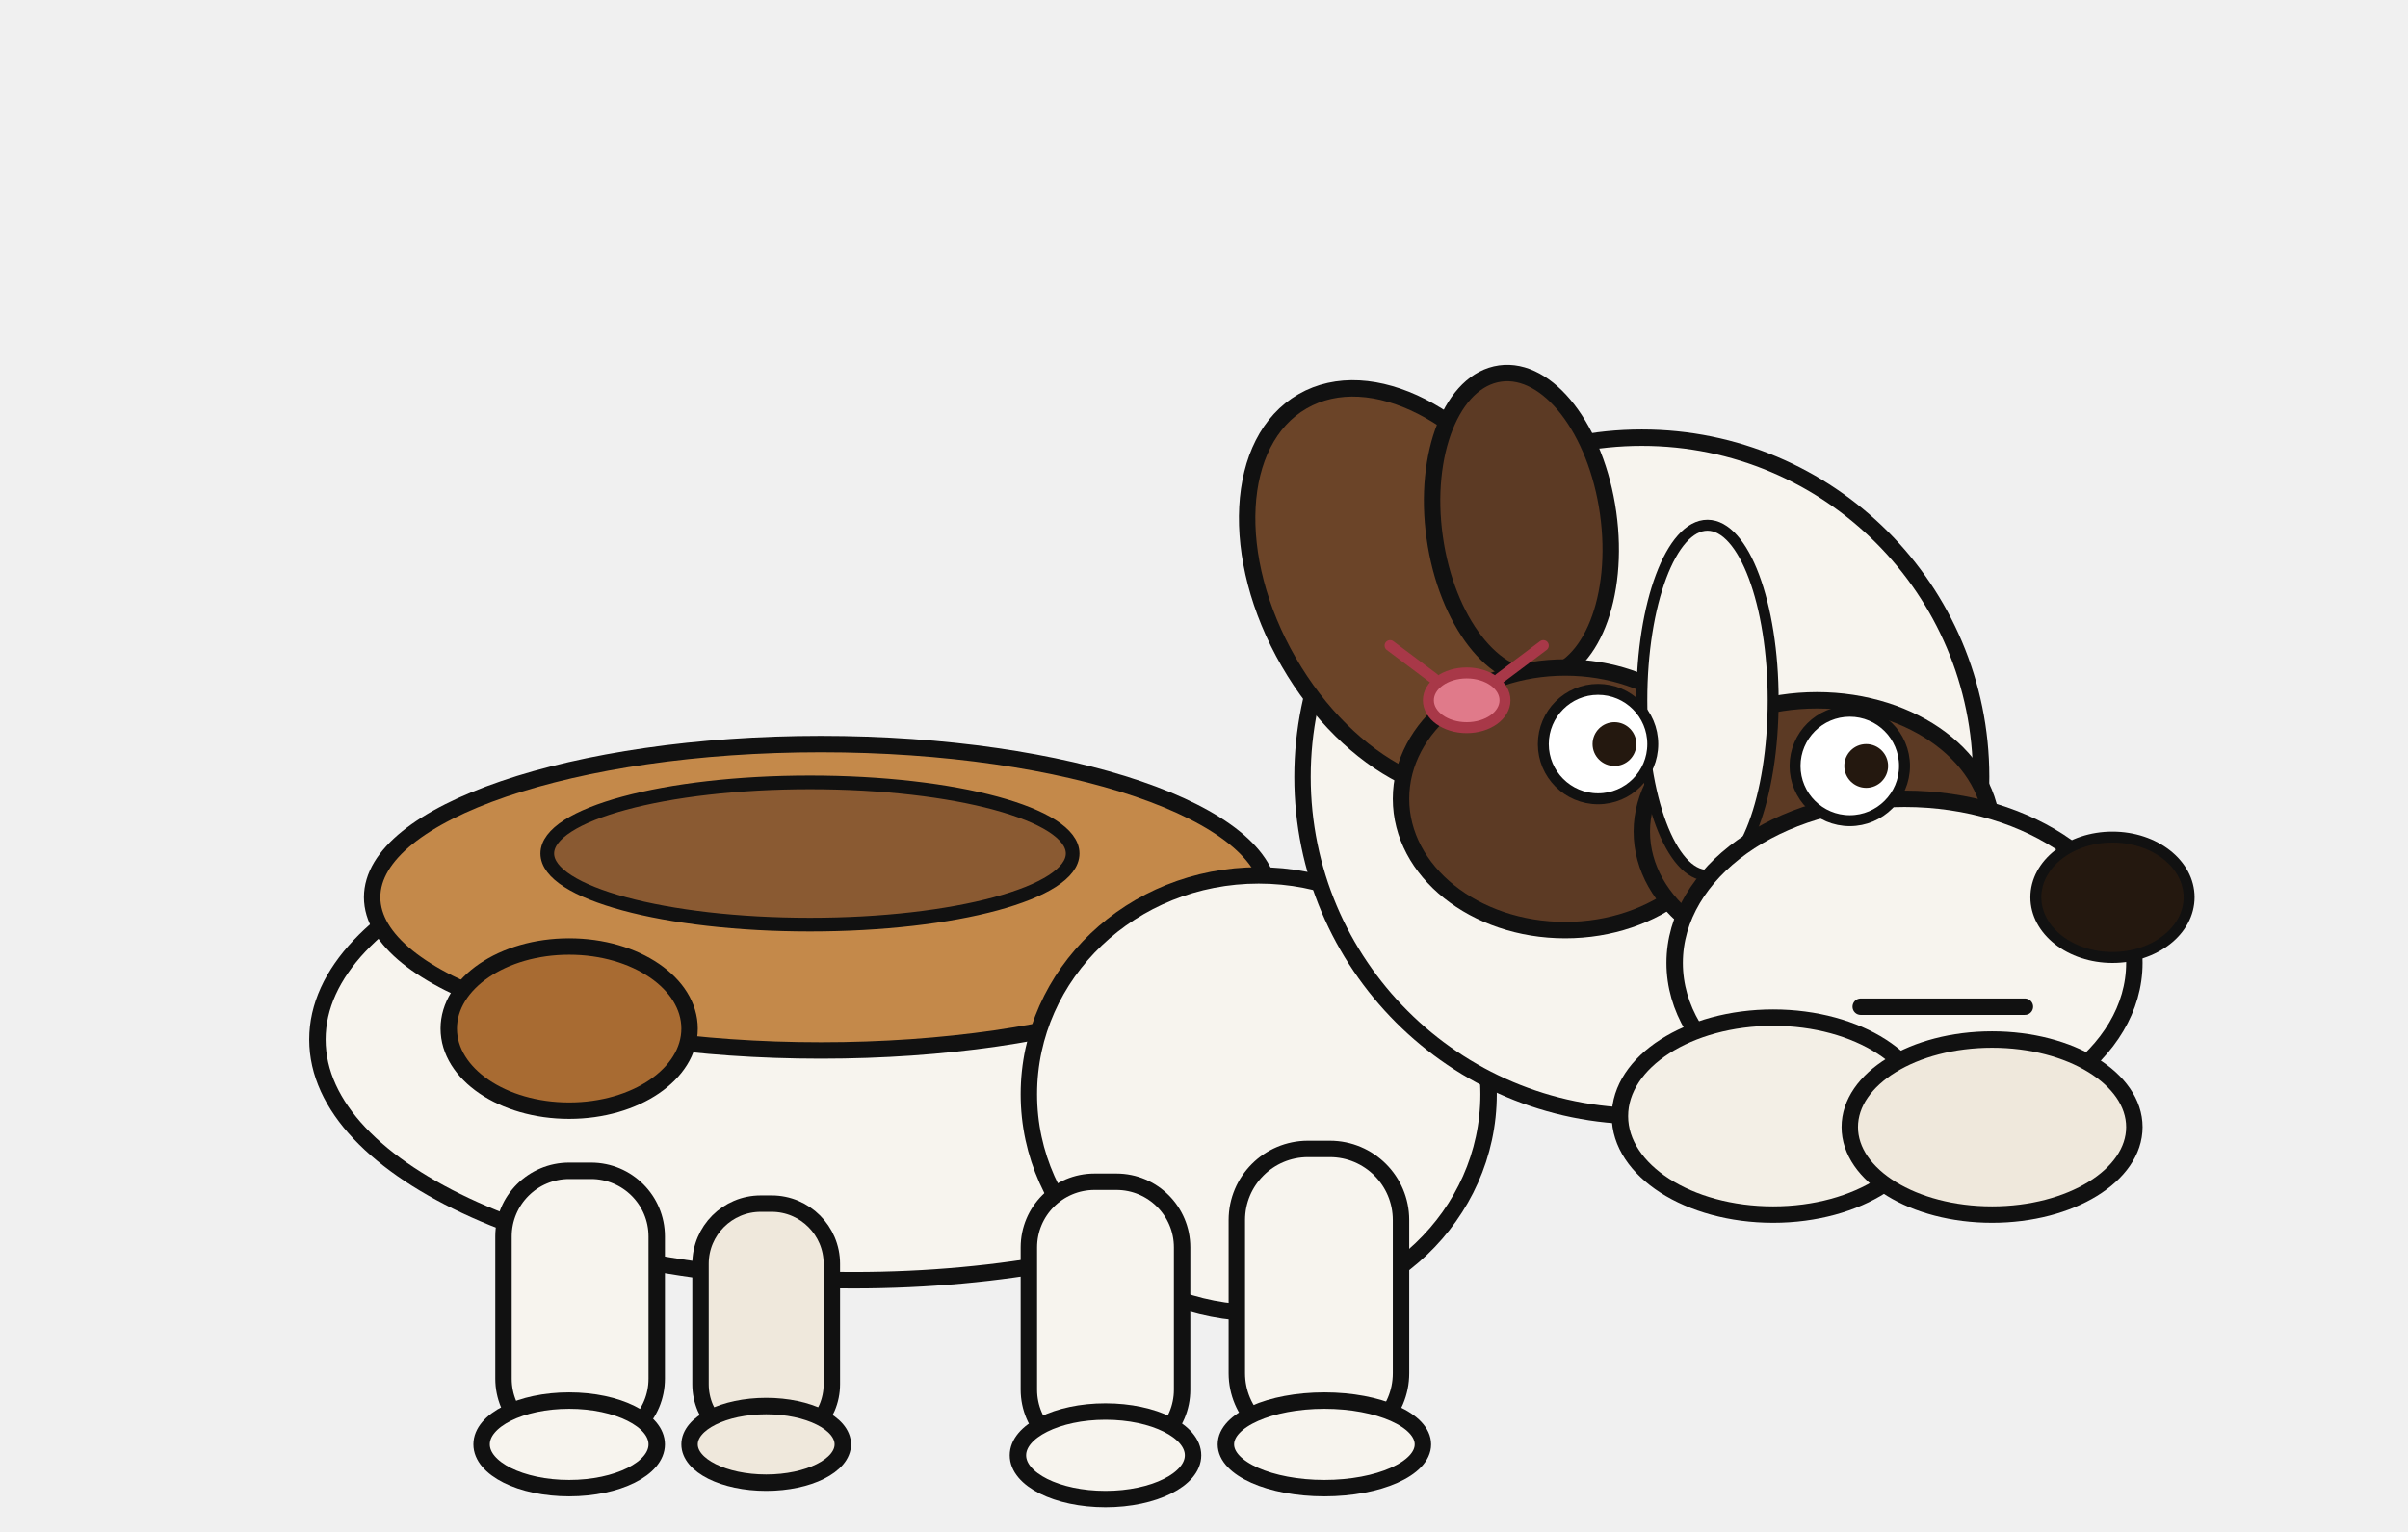
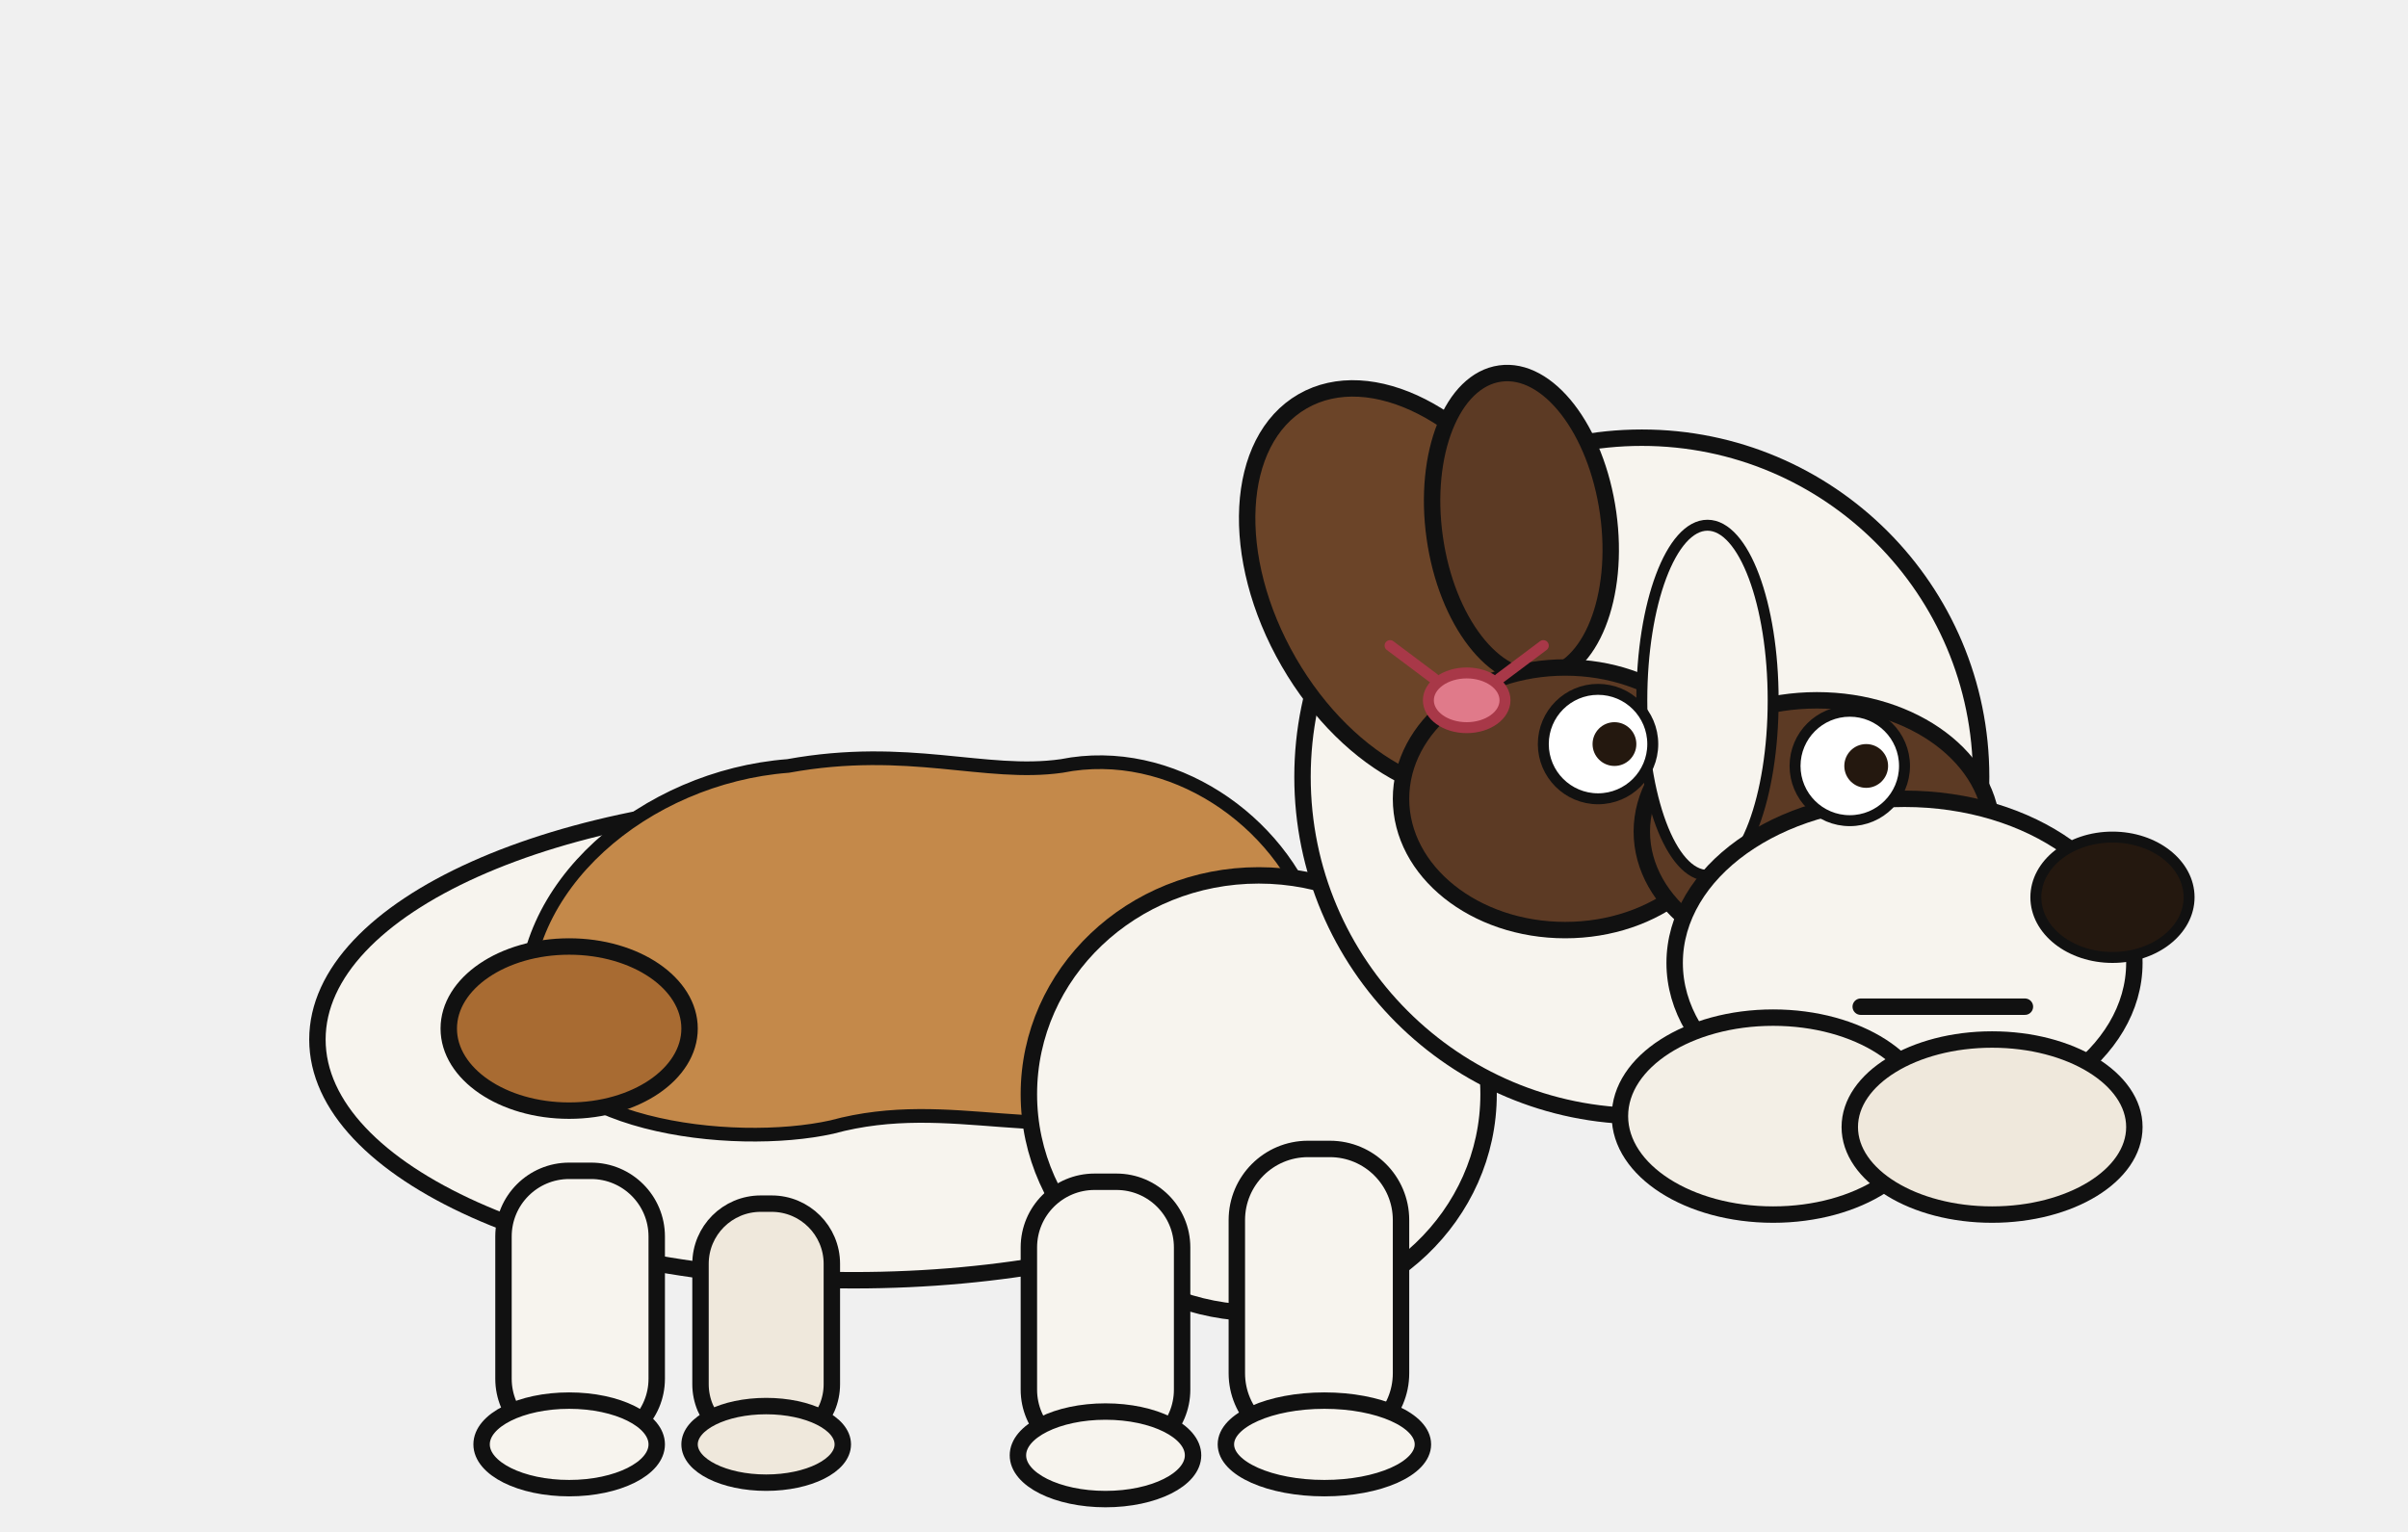
<svg xmlns="http://www.w3.org/2000/svg" width="440" height="280" viewBox="0 0 440 280">
  <g stroke="#111" stroke-linecap="round" stroke-linejoin="round">
    <path fill="none" stroke="#8a5a32" stroke-width="8" d="M90 178c-4 18 8 32 20 26" />
    <ellipse cx="156" cy="190" rx="98" ry="44" fill="#f7f4ee" stroke-width="3" />
-     <ellipse cx="150" cy="164" rx="82" ry="28" fill="#c4894a" stroke-width="3" />
-     <ellipse cx="148" cy="156" rx="48" ry="13" fill="#8a5a32" stroke-width="2.5" />
+     <path d="M96 186c-2-24 22-44 48-46 22-4 36 2 50 0 20-4 40 10 46 28 6 18-8 32-26 34-22 8-40-2-62 4-18 4-54 0-56-20z" fill="#c4894a" stroke-width="2.5" />
    <ellipse cx="104" cy="188" rx="22" ry="15" fill="#a86b32" stroke-width="3" />
    <ellipse cx="230" cy="200" rx="42" ry="40" fill="#f7f4ee" stroke-width="3" />
    <rect x="92" y="214" width="28" height="50" rx="12" fill="#f7f4ee" stroke-width="3" />
    <rect x="128" y="220" width="24" height="44" rx="11" fill="#efe8dc" stroke-width="3" />
    <rect x="188" y="216" width="28" height="50" rx="12" fill="#f7f4ee" stroke-width="3" />
    <rect x="226" y="210" width="30" height="54" rx="13" fill="#f7f4ee" stroke-width="3" />
    <ellipse cx="104" cy="264" rx="16" ry="8" fill="#f7f4ee" stroke-width="3" />
    <ellipse cx="140" cy="264" rx="14" ry="7" fill="#efe8dc" stroke-width="3" />
    <ellipse cx="202" cy="266" rx="16" ry="8" fill="#f7f4ee" stroke-width="3" />
    <ellipse cx="242" cy="264" rx="18" ry="8" fill="#f7f4ee" stroke-width="3" />
    <circle cx="300" cy="142" r="62" fill="#f7f4ee" stroke-width="3" />
    <ellipse cx="258" cy="108" rx="26" ry="40" transform="rotate(-30 258 108)" fill="#6b4428" stroke-width="3" />
    <ellipse cx="278" cy="96" rx="16" ry="28" transform="rotate(-8 278 96)" fill="#5c3a24" stroke-width="3" />
    <ellipse cx="286" cy="146" rx="30" ry="24" fill="#5c3a24" stroke-width="3" />
    <ellipse cx="332" cy="152" rx="32" ry="24" fill="#5c3a24" stroke-width="3" />
    <ellipse cx="312" cy="128" rx="12" ry="32" fill="#f7f4ee" stroke-width="2" />
    <ellipse cx="348" cy="176" rx="42" ry="30" fill="#f7f4ee" stroke-width="3" />
    <ellipse cx="324" cy="204" rx="28" ry="18" fill="#f3efe6" stroke-width="3" />
    <ellipse cx="364" cy="206" rx="26" ry="16" fill="#efe8dc" stroke-width="3" />
    <ellipse cx="386" cy="164" rx="14" ry="11" fill="#24180f" stroke-width="2" />
    <circle cx="292" cy="136" r="10" fill="#fff" stroke-width="2" />
    <circle cx="295" cy="136" r="4" fill="#24180f" stroke="none" />
    <circle cx="338" cy="140" r="10" fill="#fff" stroke-width="2" />
    <circle cx="341" cy="140" r="4" fill="#24180f" stroke="none" />
    <path fill="none" stroke-width="3" d="M340 184h30" />
    <ellipse cx="268" cy="128" rx="7" ry="5" fill="#e07a8a" stroke="#a83848" stroke-width="2" />
    <path fill="none" stroke="#a83848" stroke-width="2" d="M262 124l-8-6m20 6 8-6" />
  </g>
</svg>
